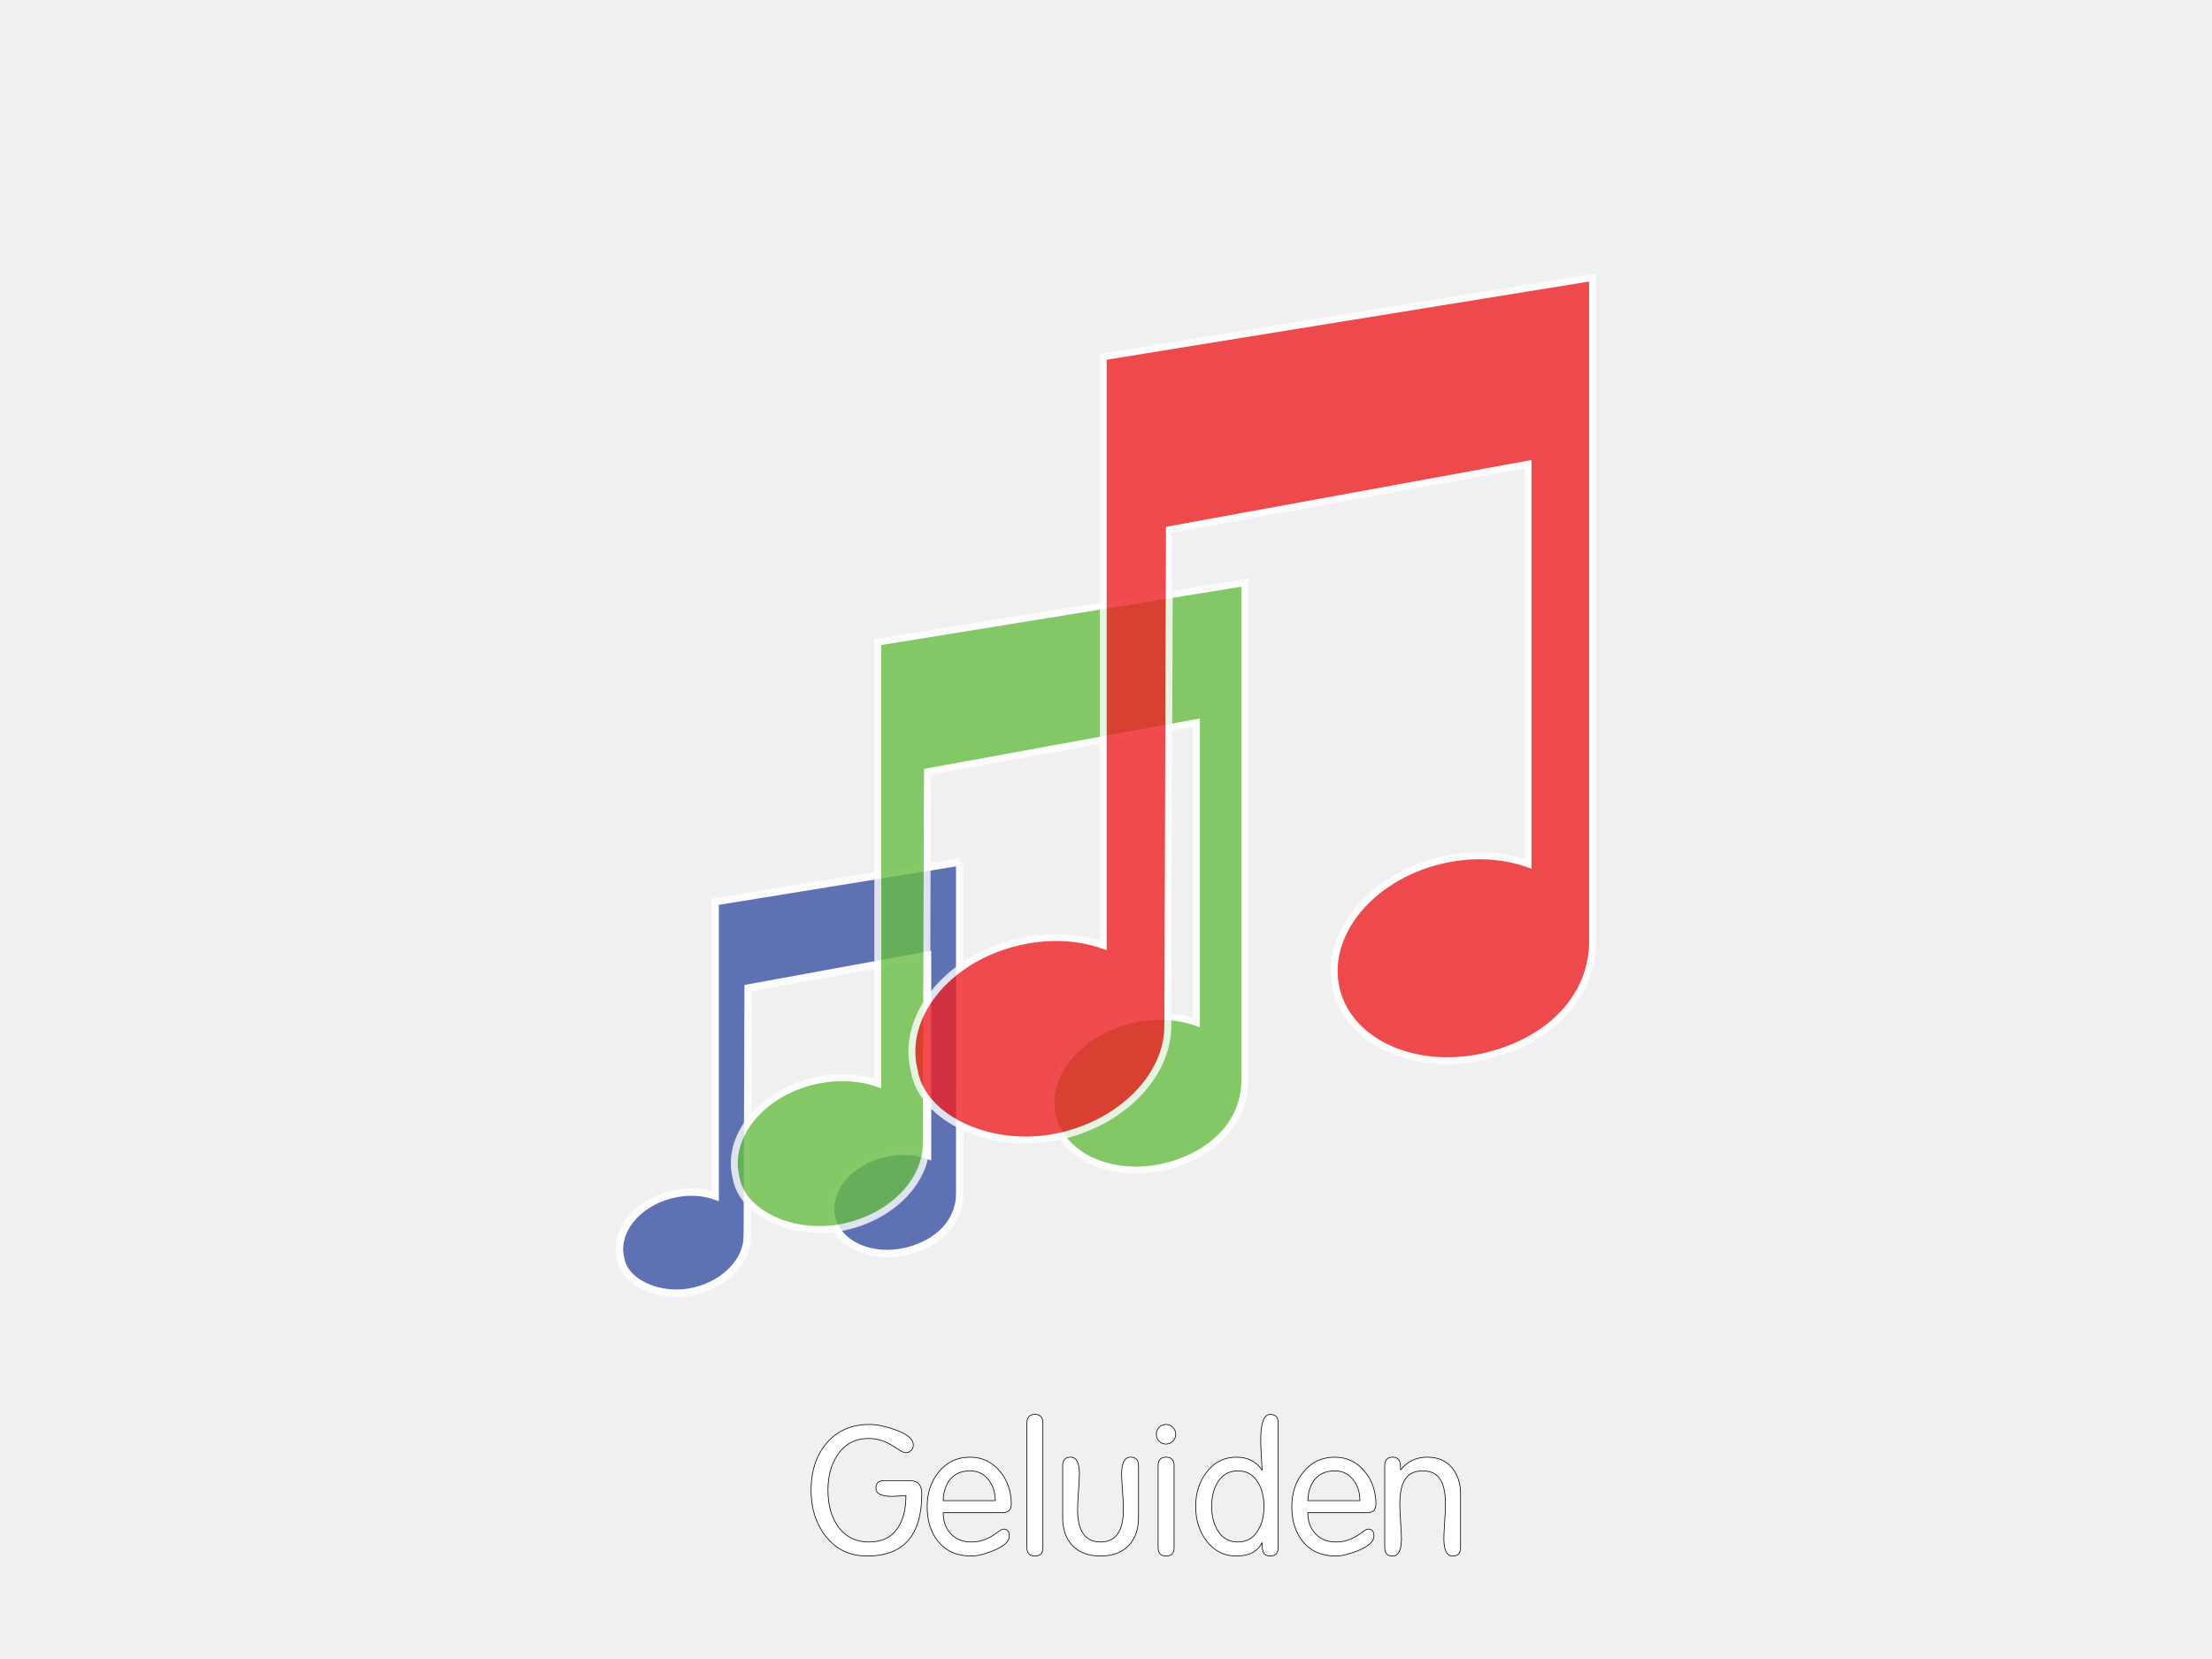
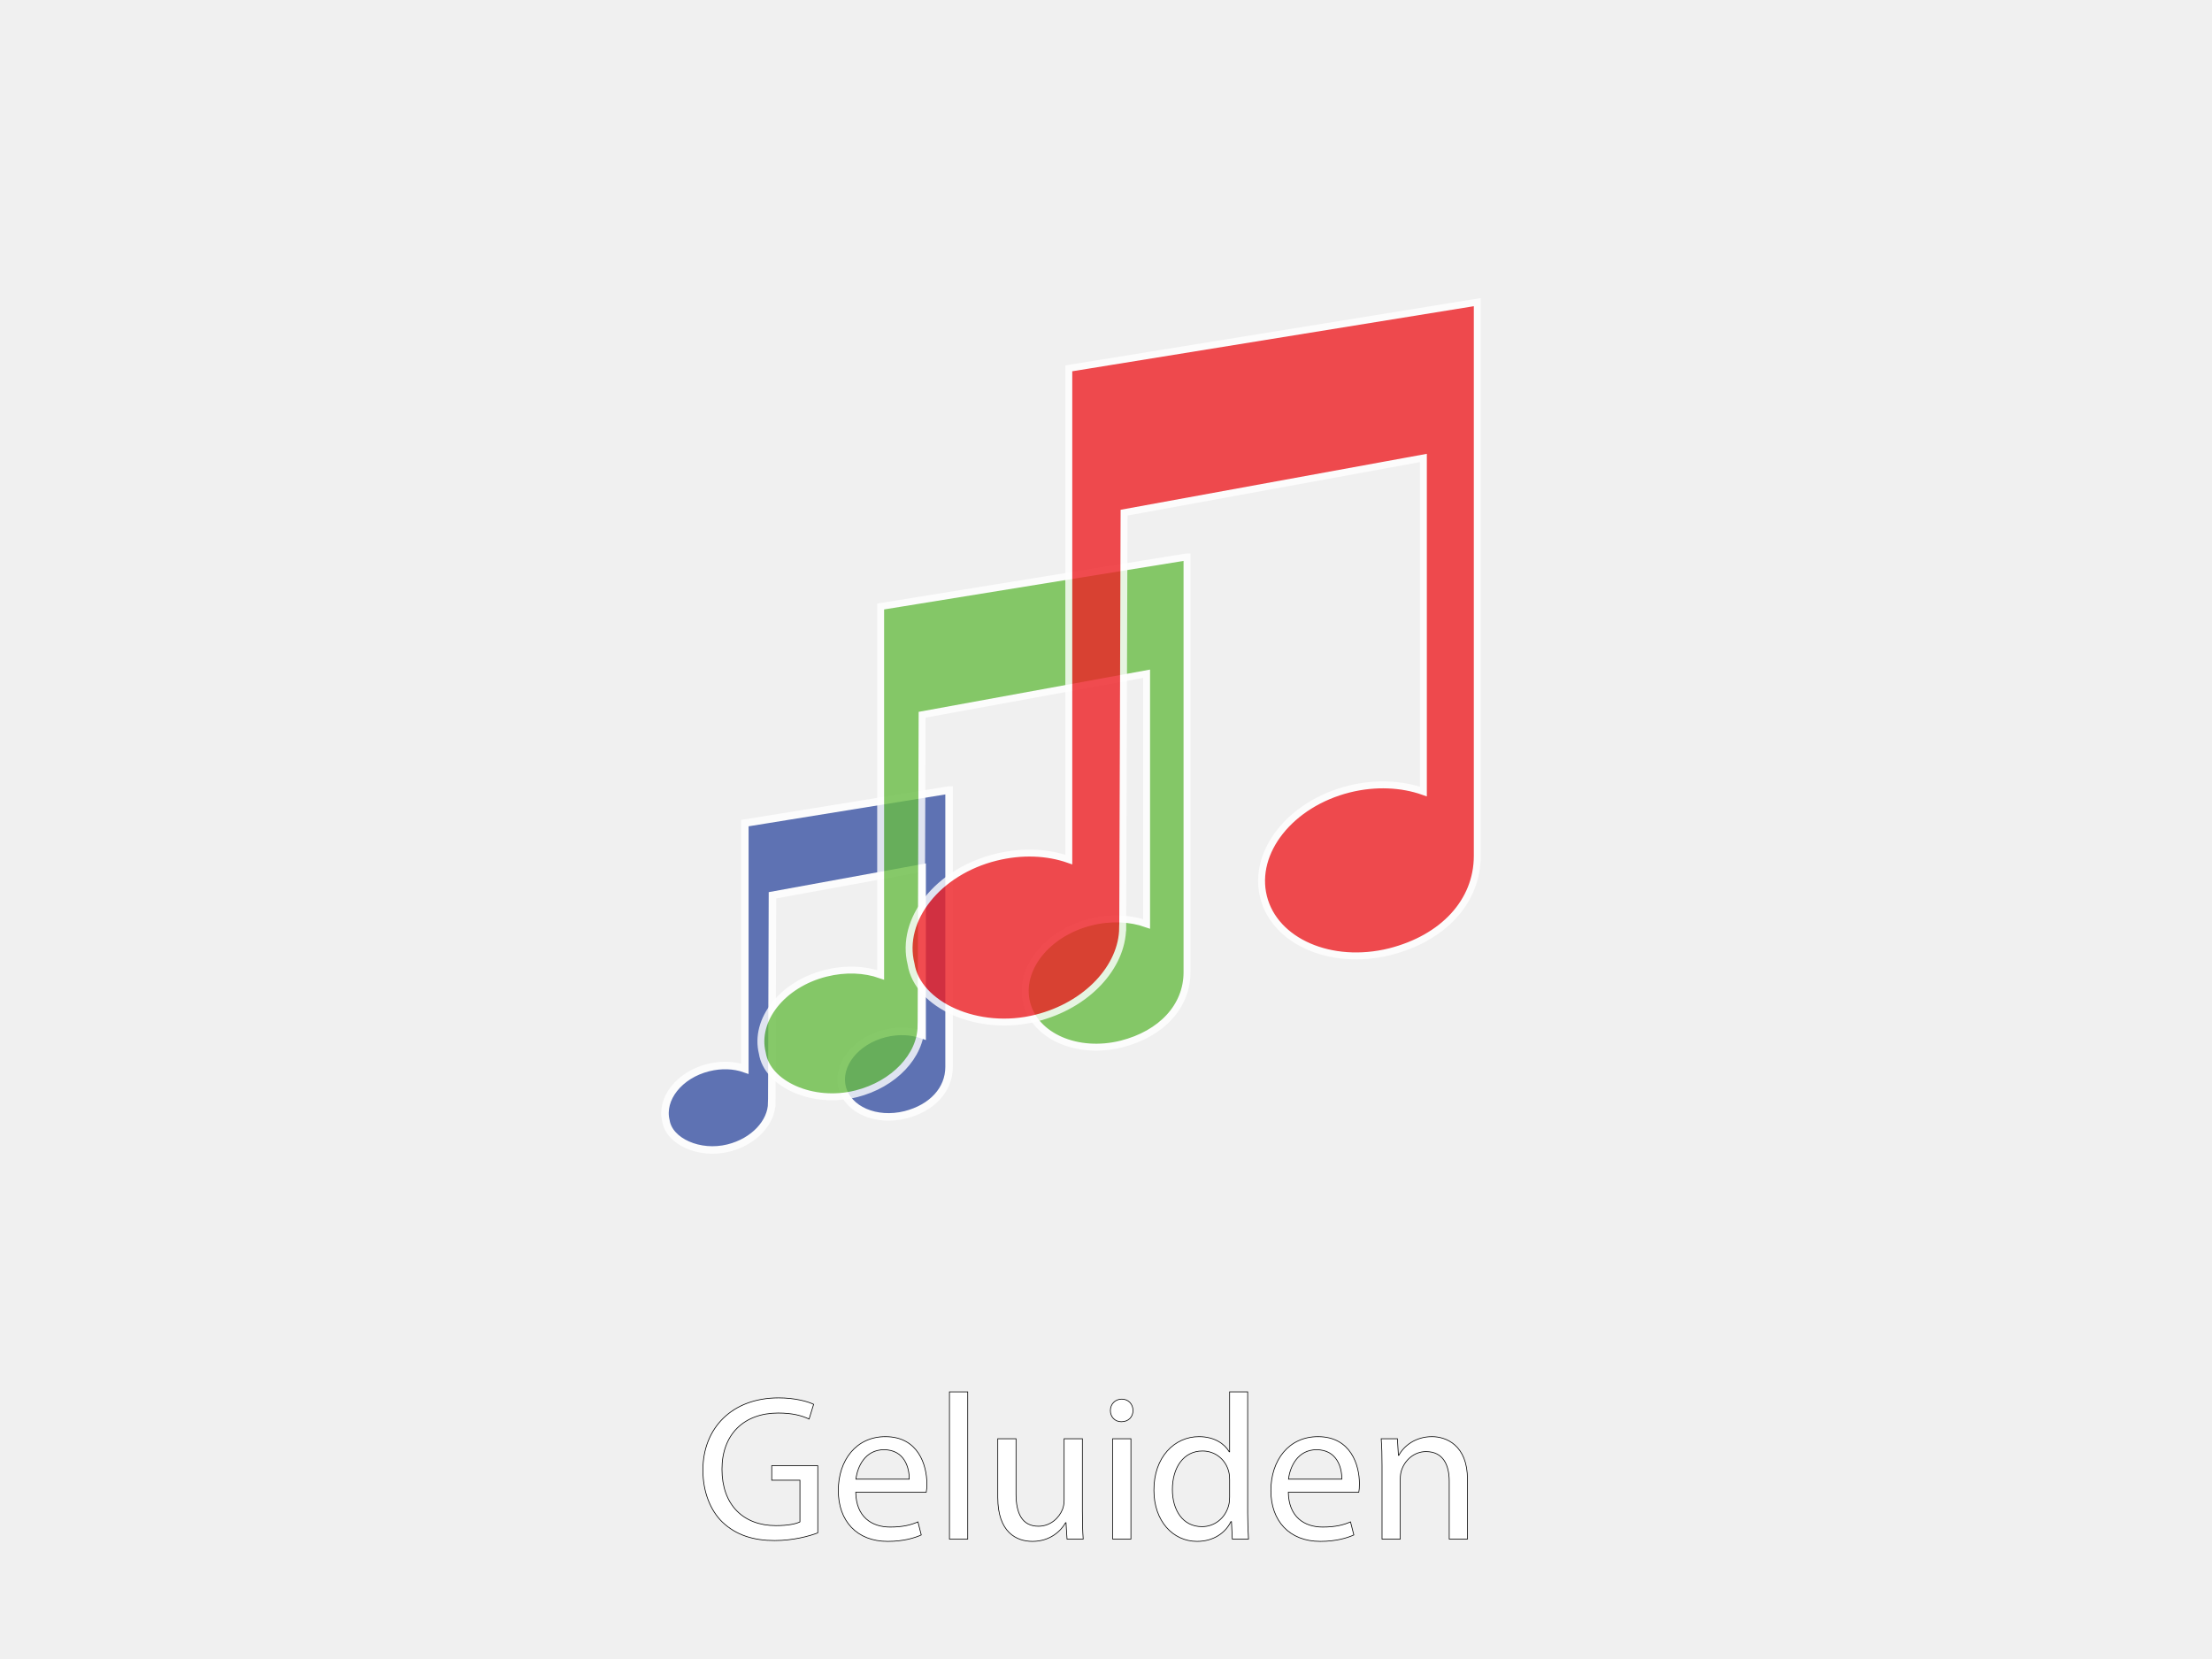
<svg xmlns="http://www.w3.org/2000/svg" version="1.1" id="main" x="0px" y="0px" width="320px" height="240px" viewBox="0 0 320 240" enable-background="new 0 0 320 240" xml:space="preserve">
-   <g>
-     <path fill="#FFFFFF" stroke="#000000" stroke-width="0.1" d="M133.349,216.11c0,5.995-2.635,8.991-7.903,8.991   c-2.531,0-4.551-0.98-6.059-2.941c-1.369-1.788-2.054-3.983-2.054-6.587c0-2.708,0.719-4.938,2.158-6.691   c1.542-1.875,3.64-2.812,6.292-2.812c1.04,0,2.27,0.251,3.691,0.754c1.769,0.624,2.652,1.369,2.652,2.235   c0,0.312-0.109,0.572-0.326,0.78s-0.472,0.312-0.766,0.312c-0.261,0-0.65-0.18-1.17-0.539c-0.729-0.479-1.292-0.805-1.69-0.977   c-0.798-0.358-1.646-0.539-2.548-0.539c-1.907,0-3.397,0.797-4.472,2.389c-0.919,1.384-1.378,3.08-1.378,5.087   c0,2.059,0.459,3.772,1.378,5.139c1.074,1.574,2.6,2.362,4.575,2.362c1.871,0,3.259-0.685,4.16-2.055   c0.779-1.161,1.17-2.712,1.17-4.653c-0.121,0-0.426,0.018-0.91,0.052c-0.485,0.035-0.875,0.052-1.17,0.052   c-1.508,0-2.262-0.398-2.262-1.196c0-0.71,0.373-1.065,1.117-1.065h3.849C132.794,214.208,133.349,214.842,133.349,216.11z" />
-     <path fill="#FFFFFF" stroke="#000000" stroke-width="0.1" d="M146.297,217.588c0,0.832-0.424,1.248-1.271,1.248h-8.583   c0,1.248,0.371,2.267,1.115,3.055c0.743,0.789,1.728,1.184,2.956,1.184c0.829,0,1.599-0.165,2.307-0.494   c0.396-0.173,0.881-0.468,1.453-0.884c0.432-0.329,0.734-0.494,0.907-0.494c0.553,0,0.83,0.34,0.83,1.021   c0,0.768-0.764,1.466-2.288,2.094c-1.266,0.523-2.35,0.785-3.25,0.785c-2.028,0-3.614-0.703-4.758-2.109   c-1.058-1.303-1.587-2.986-1.587-5.054c0-1.944,0.547-3.594,1.638-4.948c1.162-1.459,2.688-2.188,4.577-2.188   c1.768,0,3.224,0.702,4.367,2.106C145.768,214.226,146.297,215.785,146.297,217.588z M143.982,217.094   c0-1.161-0.31-2.148-0.93-2.964c-0.688-0.901-1.593-1.352-2.711-1.352c-1.24,0-2.205,0.416-2.893,1.248   c-0.62,0.763-0.955,1.785-1.007,3.067H143.982z" />
-     <path fill="#FFFFFF" stroke="#000000" stroke-width="0.1" d="M150.872,223.877c0,0.816-0.386,1.225-1.157,1.225   s-1.157-0.408-1.157-1.225v-18.012c0-0.834,0.386-1.251,1.157-1.251s1.157,0.417,1.157,1.251V223.877z" />
-     <path fill="#FFFFFF" stroke="#000000" stroke-width="0.1" d="M164.703,219.527c0,1.737-0.486,3.101-1.456,4.09   c-0.971,0.99-2.313,1.484-4.03,1.484c-1.732,0-3.08-0.494-4.042-1.484c-0.962-0.989-1.444-2.353-1.444-4.09v-7.501   c0-0.816,0.382-1.225,1.146-1.225c0.849,0,1.273,0.815,1.273,2.444c0,0.468-0.043,1.287-0.13,2.457s-0.13,2.059-0.13,2.665   c0,3.138,1.109,4.706,3.327,4.706c2.201,0,3.303-1.568,3.303-4.706c0-0.606-0.044-1.495-0.13-2.665   c-0.087-1.17-0.13-1.989-0.13-2.457c0-1.629,0.433-2.444,1.3-2.444c0.763,0,1.144,0.408,1.144,1.225V219.527z" />
-     <path fill="#FFFFFF" stroke="#000000" stroke-width="0.1" d="M170.086,207.474c0,0.399-0.14,0.737-0.416,1.015   c-0.277,0.277-0.607,0.416-0.988,0.416c-0.398,0-0.732-0.139-1.001-0.416s-0.403-0.615-0.403-1.015c0-0.381,0.135-0.71,0.403-0.987   s0.603-0.416,1.001-0.416c0.381,0,0.711,0.139,0.988,0.416C169.946,206.764,170.086,207.093,170.086,207.474z M169.852,223.878   c0,0.816-0.387,1.224-1.157,1.224c-0.771,0-1.157-0.407-1.157-1.224v-11.852c0-0.816,0.386-1.225,1.157-1.225   c0.771,0,1.157,0.408,1.157,1.225V223.878z" />
-     <path fill="#FFFFFF" stroke="#000000" stroke-width="0.1" d="M184.905,223.877c0,0.816-0.386,1.225-1.156,1.225   c-0.526,0-0.868-0.211-1.025-0.632c-0.089-0.229-0.132-0.668-0.132-1.317c-0.661,1.3-1.895,1.949-3.702,1.949   c-1.825,0-3.294-0.755-4.407-2.266c-1.007-1.371-1.511-3.004-1.511-4.897c0-1.893,0.504-3.516,1.511-4.87   c1.113-1.511,2.582-2.267,4.407-2.267c1.599,0,2.833,0.624,3.702,1.872c0-0.121-0.035-0.704-0.105-1.747   c-0.068-1.043-0.103-1.913-0.103-2.609c0-2.469,0.459-3.703,1.378-3.703c0.763,0,1.144,0.417,1.144,1.251V223.877z    M182.852,217.926c0-1.369-0.285-2.521-0.855-3.458c-0.673-1.126-1.649-1.689-2.928-1.689s-2.254,0.563-2.928,1.689   c-0.57,0.937-0.855,2.089-0.855,3.458s0.285,2.522,0.855,3.458c0.674,1.127,1.649,1.69,2.928,1.69s2.255-0.563,2.928-1.69   C182.566,220.448,182.852,219.295,182.852,217.926z" />
-     <path fill="#FFFFFF" stroke="#000000" stroke-width="0.1" d="M199.049,217.588c0,0.832-0.423,1.248-1.271,1.248h-8.583   c0,1.248,0.371,2.267,1.115,3.055c0.742,0.789,1.729,1.184,2.955,1.184c0.83,0,1.6-0.165,2.309-0.494   c0.396-0.173,0.881-0.468,1.452-0.884c0.432-0.329,0.734-0.494,0.907-0.494c0.553,0,0.83,0.34,0.83,1.021   c0,0.768-0.764,1.466-2.288,2.094c-1.266,0.523-2.35,0.785-3.25,0.785c-2.028,0-3.614-0.703-4.758-2.109   c-1.058-1.303-1.587-2.986-1.587-5.054c0-1.944,0.547-3.594,1.639-4.948c1.161-1.459,2.687-2.188,4.576-2.188   c1.768,0,3.223,0.702,4.367,2.106C198.521,214.226,199.049,215.785,199.049,217.588z M196.734,217.094   c0-1.161-0.309-2.148-0.929-2.964c-0.688-0.901-1.593-1.352-2.711-1.352c-1.241,0-2.204,0.416-2.894,1.248   c-0.619,0.763-0.954,1.785-1.006,3.067H196.734z" />
-     <path fill="#FFFFFF" stroke="#000000" stroke-width="0.1" d="M211.295,223.878c0,0.816-0.382,1.224-1.145,1.224   c-0.85,0-1.273-0.842-1.273-2.527c0-0.451,0.039-1.241,0.117-2.37c0.076-1.129,0.116-1.98,0.116-2.554   c0-1.511-0.208-2.648-0.624-3.413c-0.52-0.973-1.412-1.459-2.678-1.459s-2.158,0.486-2.678,1.459   c-0.416,0.765-0.624,1.902-0.624,3.413c0,0.573,0.039,1.425,0.117,2.554c0.077,1.129,0.117,1.919,0.117,2.37   c0,1.686-0.427,2.527-1.274,2.527c-0.764,0-1.145-0.407-1.145-1.224v-11.852c0-0.816,0.381-1.225,1.145-1.225   c0.502,0,0.832,0.191,0.988,0.572c0.104,0.226,0.155,0.624,0.155,1.196l0.053,0.052c0.952-1.213,2.227-1.82,3.821-1.82   c1.509,0,2.686,0.499,3.536,1.498c0.851,0.998,1.274,2.271,1.274,3.815V223.878z" />
-   </g>
  <g id="_x3C_Group_x3E__5_" opacity="0.8">
-     <path fill="#3953A4" stroke="#FFFFFF" stroke-width="1.087" d="M138.845,124.701l-35.398,5.736v42.568   c-1.857-0.652-4.067-0.758-6.328-0.193c-5.021,1.248-8.308,5.393-7.344,9.24c0.563,3.566,5.816,5.957,10.826,4.697   c4.416-1.1,7.489-4.438,7.514-7.84h0.004l0.116-35.967l25.94-4.74v28.908c-1.886-0.664-4.146-0.781-6.434-0.215   c-5.074,1.268-8.395,5.445-7.421,9.344c0.971,3.885,5.867,6.012,10.942,4.752c4.62-1.172,7.582-4.34,7.582-8.307V124.701z" />
+     <path fill="#3953A4" stroke="#FFFFFF" stroke-width="1.087" d="M137.298,114.289l-29.546,4.788v35.53   c-1.55-0.544-3.395-0.631-5.282-0.16c-4.19,1.04-6.934,4.501-6.129,7.711c0.471,2.978,4.855,4.973,9.036,3.922   c3.686-0.919,6.251-3.704,6.272-6.543h0.003l0.097-30.021l21.651-3.957v24.13c-1.573-0.555-3.46-0.652-5.369-0.18   c-4.235,1.058-7.007,4.544-6.194,7.799c0.81,3.241,4.897,5.017,9.133,3.966c3.857-0.978,6.329-3.623,6.329-6.933V114.289z" />
  </g>
  <g id="_x3C_Group_x3E__4_" opacity="0.8">
-     <path fill="#69BD45" stroke="#FFFFFF" d="M180.083,84.287l-53.098,8.605v63.854c-2.787-0.979-6.102-1.137-9.492-0.291   c-7.529,1.871-12.462,8.088-11.016,13.861c0.845,5.348,8.724,8.934,16.238,7.045c6.625-1.648,11.234-6.654,11.271-11.76h0.007   l0.175-53.949l38.909-7.109v43.361c-2.828-0.996-6.219-1.174-9.65-0.322c-7.612,1.902-12.591,8.168-11.129,14.014   c1.454,5.83,8.799,9.02,16.412,7.129c6.93-1.756,11.373-6.508,11.373-12.459V84.287z" />
+     <path fill="#69BD45" stroke="#FFFFFF" d="M171.719,80.557l-44.319,7.183v53.297c-2.326-0.818-5.093-0.95-7.922-0.243   c-6.285,1.561-10.402,6.75-9.195,11.569c0.705,4.463,7.281,7.457,13.554,5.88c5.53-1.377,9.377-5.554,9.407-9.814h0.006   l0.146-45.03l32.476-5.934v36.192c-2.36-0.831-5.19-0.98-8.055-0.269c-6.354,1.588-10.509,6.818-9.289,11.697   c1.213,4.865,7.344,7.527,13.699,5.95c5.784-1.467,9.493-5.433,9.493-10.398V80.557z" />
  </g>
  <g id="_x3C_Group_x3E__3_" opacity="0.8">
-     <path fill="#ED1F24" stroke="#FFFFFF" d="M230.394,40.141l-70.797,11.474v85.138c-3.716-1.305-8.135-1.514-12.656-0.389   c-10.039,2.496-16.615,10.785-14.688,18.484c1.128,7.129,11.633,11.91,21.653,9.391c8.831-2.195,14.979-8.873,15.027-15.68h0.008   l0.234-71.931l51.878-9.48v57.815c-3.771-1.328-8.292-1.564-12.867-0.43c-10.148,2.537-16.788,10.891-14.839,18.686   c1.938,7.771,11.732,12.025,21.883,9.506c9.239-2.342,15.164-8.68,15.164-16.611V40.141z" />
+     <path fill="#ED1F24" stroke="#FFFFFF" d="M213.711,43.709l-59.092,9.576v71.062c-3.101-1.088-6.79-1.263-10.563-0.325   c-8.379,2.085-13.869,9.003-12.26,15.429c0.941,5.951,9.709,9.94,18.073,7.839c7.371-1.833,12.501-7.406,12.542-13.088h0.007   l0.195-60.038l43.301-7.913v48.256c-3.147-1.108-6.921-1.305-10.74-0.358c-8.47,2.118-14.013,9.09-12.385,15.597   c1.618,6.485,9.792,10.036,18.265,7.935c7.712-1.954,12.657-7.247,12.657-13.866V43.709z" />
+   </g>
+   <g>
+     <path fill="#FFFFFF" stroke="#000000" stroke-width="0.1" d="M118.305,221.754c-1.17,0.45-3.51,1.11-6.239,1.11   c-3.061,0-5.58-0.78-7.561-2.67c-1.739-1.68-2.819-4.38-2.819-7.529c0-6.03,4.17-10.439,10.949-10.439c2.34,0,4.2,0.51,5.07,0.93   l-0.66,2.13c-1.08-0.51-2.43-0.87-4.47-0.87c-4.92,0-8.13,3.06-8.13,8.13c0,5.13,3.06,8.159,7.8,8.159   c1.71,0,2.88-0.239,3.479-0.54v-6.029h-4.08v-2.1h6.66V221.754z" />
+     <path fill="#FFFFFF" stroke="#000000" stroke-width="0.1" d="M123.795,215.875c0.06,3.569,2.31,5.039,4.979,5.039   c1.89,0,3.06-0.33,4.02-0.75l0.48,1.891c-0.93,0.42-2.55,0.93-4.86,0.93c-4.47,0-7.14-2.97-7.14-7.35s2.58-7.8,6.81-7.8   c4.771,0,6,4.14,6,6.81c0,0.54-0.029,0.93-0.09,1.23H123.795z M131.534,213.984c0.03-1.649-0.689-4.26-3.66-4.26   c-2.699,0-3.84,2.43-4.05,4.26H131.534z" />
+     <path fill="#FFFFFF" stroke="#000000" stroke-width="0.1" d="M137.354,201.355h2.641v21.299h-2.641V201.355z" />
+     <path fill="#FFFFFF" stroke="#000000" stroke-width="0.1" d="M156.584,218.664c0,1.53,0.029,2.851,0.119,3.99h-2.34l-0.149-2.37   h-0.061c-0.659,1.17-2.22,2.7-4.8,2.7c-2.279,0-5.01-1.29-5.01-6.359v-8.49h2.641v8.01c0,2.76,0.869,4.649,3.239,4.649   c1.771,0,3-1.229,3.48-2.43c0.149-0.359,0.239-0.84,0.239-1.35v-8.88h2.641V218.664z" />
+     <path fill="#FFFFFF" stroke="#000000" stroke-width="0.1" d="M163.904,204.055c0,0.9-0.63,1.62-1.68,1.62   c-0.96,0-1.59-0.72-1.59-1.62c0-0.899,0.659-1.649,1.649-1.649C163.244,202.405,163.904,203.125,163.904,204.055z M160.964,222.654   v-14.52h2.641v14.52H160.964z" />
+     <path fill="#FFFFFF" stroke="#000000" stroke-width="0.1" d="M180.493,201.355v17.549c0,1.29,0.061,2.76,0.12,3.75h-2.34   l-0.12-2.52h-0.09c-0.78,1.619-2.52,2.85-4.89,2.85c-3.51,0-6.24-2.97-6.24-7.38c-0.029-4.83,3-7.77,6.51-7.77   c2.25,0,3.72,1.05,4.38,2.189h0.061v-8.669H180.493z M177.884,214.045c0-0.33-0.03-0.78-0.12-1.11   c-0.391-1.649-1.83-3.029-3.811-3.029c-2.729,0-4.35,2.399-4.35,5.579c0,2.94,1.471,5.37,4.29,5.37c1.77,0,3.39-1.2,3.87-3.15   c0.09-0.359,0.12-0.72,0.12-1.14V214.045z" />
+     <path fill="#FFFFFF" stroke="#000000" stroke-width="0.1" d="M186.374,215.875c0.06,3.569,2.31,5.039,4.979,5.039   c1.89,0,3.06-0.33,4.02-0.75l0.48,1.891c-0.93,0.42-2.55,0.93-4.86,0.93c-4.47,0-7.14-2.97-7.14-7.35s2.58-7.8,6.81-7.8   c4.771,0,6,4.14,6,6.81c0,0.54-0.03,0.93-0.09,1.23H186.374z M194.113,213.984c0.03-1.649-0.689-4.26-3.66-4.26   c-2.699,0-3.84,2.43-4.05,4.26H194.113z" />
+     <path fill="#FFFFFF" stroke="#000000" stroke-width="0.1" d="M199.933,212.064c0-1.529-0.029-2.729-0.119-3.93h2.34l0.149,2.4   h0.061c0.72-1.351,2.399-2.7,4.8-2.7c2.01,0,5.13,1.2,5.13,6.18v8.64h-2.641v-8.37c0-2.34-0.869-4.289-3.359-4.289   c-1.71,0-3.06,1.229-3.54,2.699c-0.12,0.33-0.18,0.78-0.18,1.23v8.729h-2.641V212.064z" />
  </g>
</svg>
